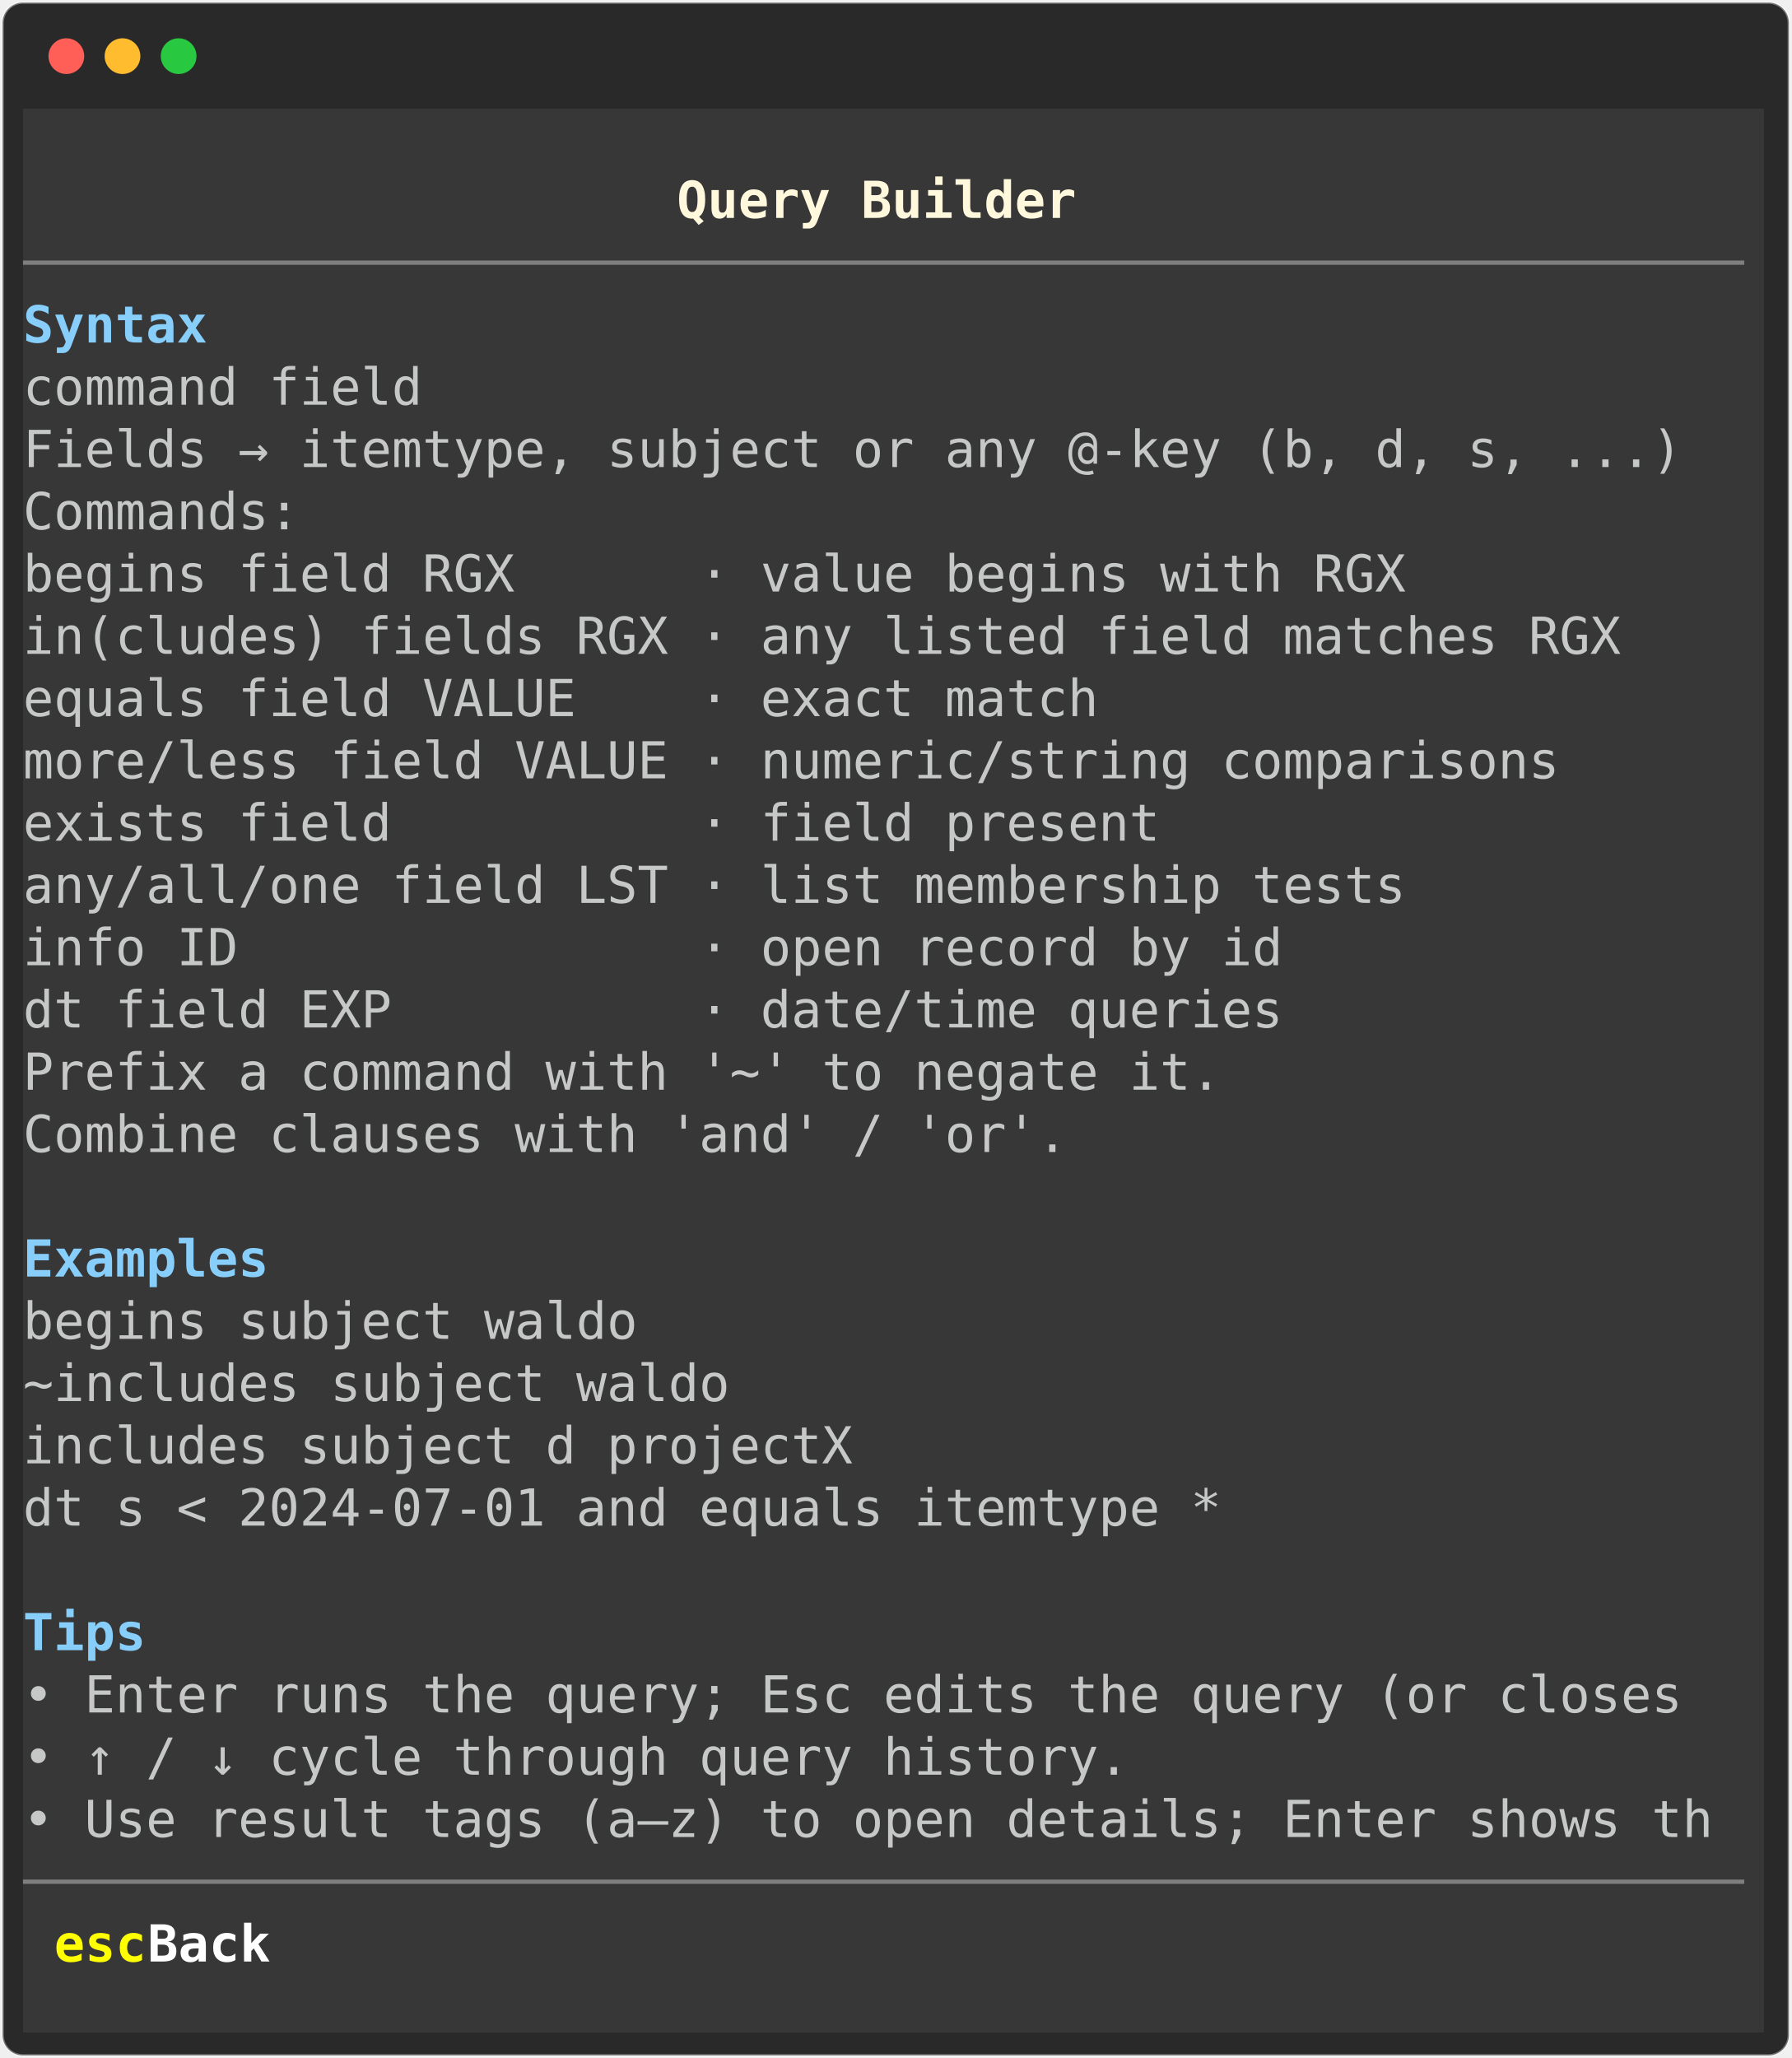
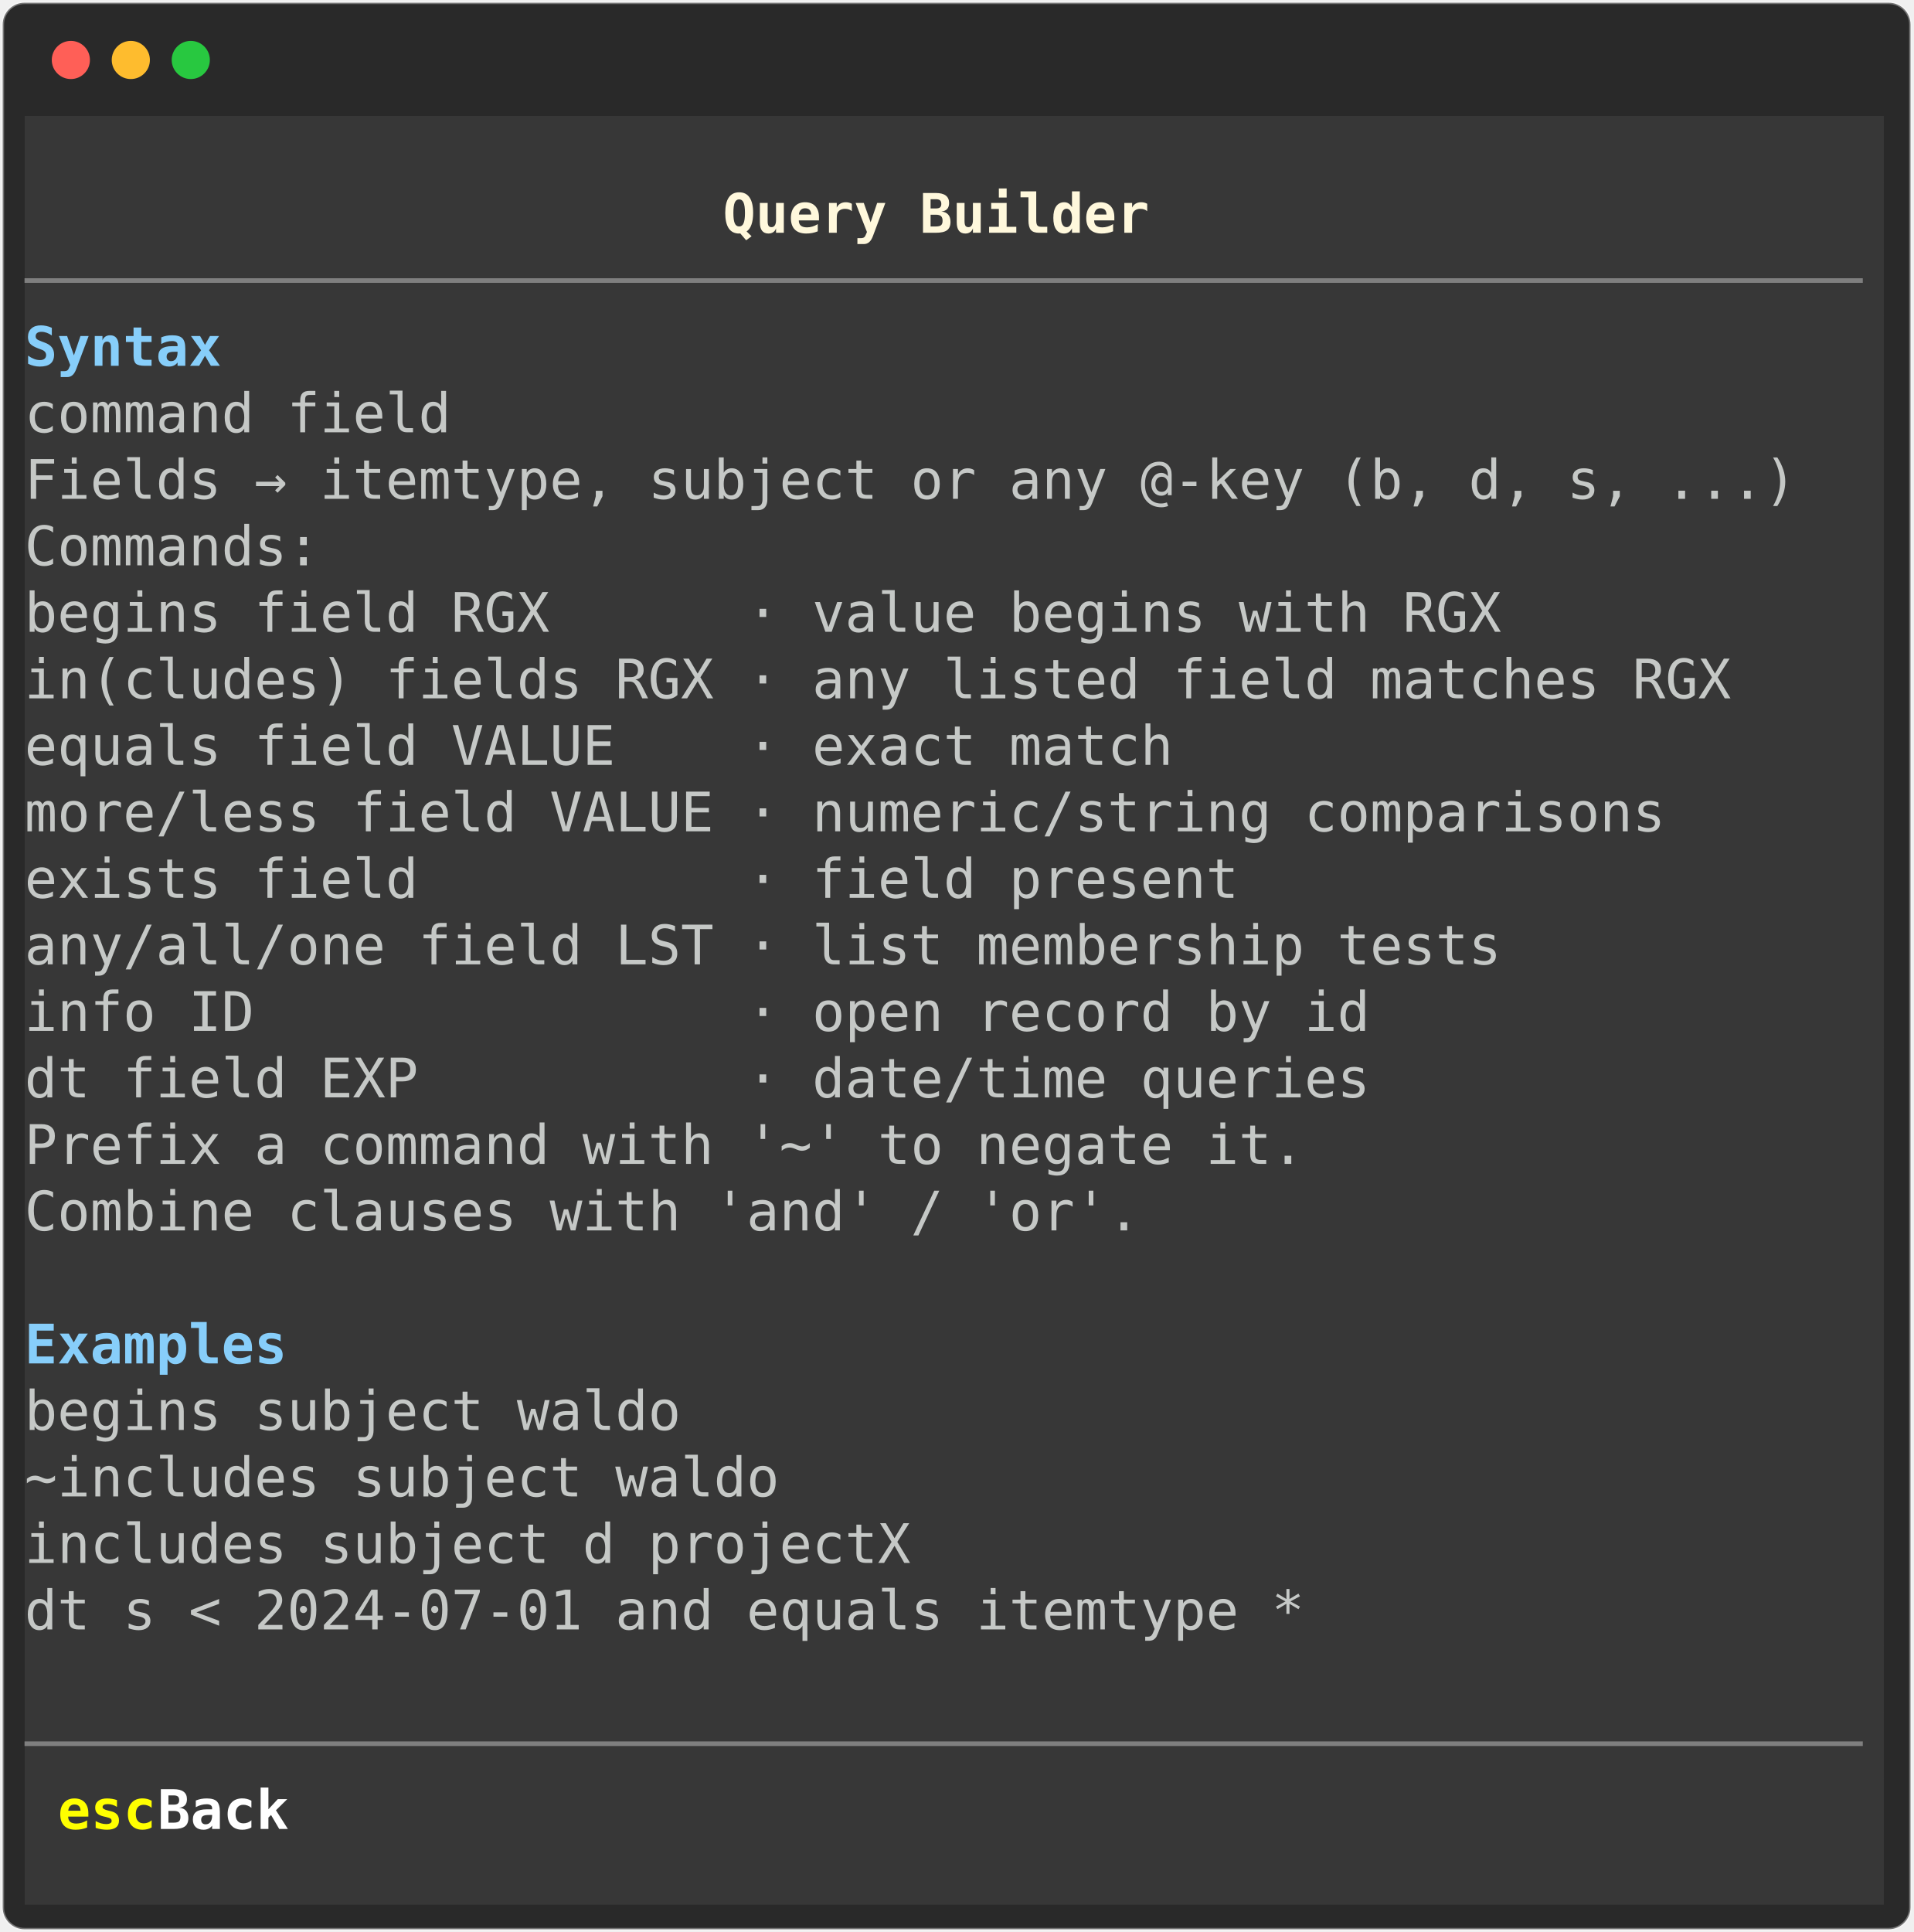
- <svg xmlns="http://www.w3.org/2000/svg" class="rich-terminal" viewBox="0 0 702 806.4">
+ <svg xmlns="http://www.w3.org/2000/svg" class="rich-terminal" viewBox="0 0 702 708.8">
  <style>

    @font-face {
        font-family: "Fira Code";
        src: local("FiraCode-Regular"),
                url("https://cdnjs.cloudflare.com/ajax/libs/firacode/6.2.0/woff2/FiraCode-Regular.woff2") format("woff2"),
                url("https://cdnjs.cloudflare.com/ajax/libs/firacode/6.2.0/woff/FiraCode-Regular.woff") format("woff");
        font-style: normal;
        font-weight: 400;
    }
    @font-face {
        font-family: "Fira Code";
        src: local("FiraCode-Bold"),
                url("https://cdnjs.cloudflare.com/ajax/libs/firacode/6.2.0/woff2/FiraCode-Bold.woff2") format("woff2"),
                url("https://cdnjs.cloudflare.com/ajax/libs/firacode/6.2.0/woff/FiraCode-Bold.woff") format("woff");
        font-style: bold;
        font-weight: 700;
    }

-     .terminal-1961727980-matrix {
+     .terminal-1716469305-matrix {
        font-family: Fira Code, monospace;
        font-size: 20px;
        line-height: 24.4px;
        font-variant-east-asian: full-width;
    }

-     .terminal-1961727980-title {
+     .terminal-1716469305-title {
        font-size: 18px;
        font-weight: bold;
        font-family: arial;
    }

-     .terminal-1961727980-r1 { fill: #c5c8c6 }
- .terminal-1961727980-r2 { fill: #fff8dc;font-weight: bold }
- .terminal-1961727980-r3 { fill: #7f7f7f }
- .terminal-1961727980-r4 { fill: #87cefa;font-weight: bold }
- .terminal-1961727980-r5 { fill: #ffff00;font-weight: bold }
- .terminal-1961727980-r6 { fill: #ffffff;font-weight: bold }
+     .terminal-1716469305-r1 { fill: #c5c8c6 }
+ .terminal-1716469305-r2 { fill: #fff8dc;font-weight: bold }
+ .terminal-1716469305-r3 { fill: #7f7f7f }
+ .terminal-1716469305-r4 { fill: #87cefa;font-weight: bold }
+ .terminal-1716469305-r5 { fill: #ffff00;font-weight: bold }
+ .terminal-1716469305-r6 { fill: #ffffff;font-weight: bold }
    </style>
  <defs>
-     <clipPath id="terminal-1961727980-clip-terminal">
-       <rect x="0" y="0" width="682.2" height="755.4" />
-     </clipPath>
-     <clipPath id="terminal-1961727980-line-0">
+     <clipPath id="terminal-1716469305-clip-terminal">
+       <rect x="0" y="0" width="682.2" height="657.8" />
+     </clipPath>
+     <clipPath id="terminal-1716469305-line-0">
      <rect x="0" y="1.5" width="683.2" height="24.65" />
    </clipPath>
-     <clipPath id="terminal-1961727980-line-1">
+     <clipPath id="terminal-1716469305-line-1">
      <rect x="0" y="25.9" width="683.2" height="24.65" />
    </clipPath>
-     <clipPath id="terminal-1961727980-line-2">
+     <clipPath id="terminal-1716469305-line-2">
      <rect x="0" y="50.3" width="683.2" height="24.65" />
    </clipPath>
-     <clipPath id="terminal-1961727980-line-3">
+     <clipPath id="terminal-1716469305-line-3">
      <rect x="0" y="74.7" width="683.2" height="24.65" />
    </clipPath>
-     <clipPath id="terminal-1961727980-line-4">
+     <clipPath id="terminal-1716469305-line-4">
      <rect x="0" y="99.1" width="683.2" height="24.65" />
    </clipPath>
-     <clipPath id="terminal-1961727980-line-5">
+     <clipPath id="terminal-1716469305-line-5">
      <rect x="0" y="123.5" width="683.2" height="24.65" />
    </clipPath>
-     <clipPath id="terminal-1961727980-line-6">
+     <clipPath id="terminal-1716469305-line-6">
      <rect x="0" y="147.9" width="683.2" height="24.65" />
    </clipPath>
-     <clipPath id="terminal-1961727980-line-7">
+     <clipPath id="terminal-1716469305-line-7">
      <rect x="0" y="172.3" width="683.2" height="24.65" />
    </clipPath>
-     <clipPath id="terminal-1961727980-line-8">
+     <clipPath id="terminal-1716469305-line-8">
      <rect x="0" y="196.7" width="683.2" height="24.65" />
    </clipPath>
-     <clipPath id="terminal-1961727980-line-9">
+     <clipPath id="terminal-1716469305-line-9">
      <rect x="0" y="221.1" width="683.2" height="24.65" />
    </clipPath>
-     <clipPath id="terminal-1961727980-line-10">
+     <clipPath id="terminal-1716469305-line-10">
      <rect x="0" y="245.5" width="683.2" height="24.65" />
    </clipPath>
-     <clipPath id="terminal-1961727980-line-11">
+     <clipPath id="terminal-1716469305-line-11">
      <rect x="0" y="269.9" width="683.2" height="24.65" />
    </clipPath>
-     <clipPath id="terminal-1961727980-line-12">
+     <clipPath id="terminal-1716469305-line-12">
      <rect x="0" y="294.3" width="683.2" height="24.65" />
    </clipPath>
-     <clipPath id="terminal-1961727980-line-13">
+     <clipPath id="terminal-1716469305-line-13">
      <rect x="0" y="318.7" width="683.2" height="24.65" />
    </clipPath>
-     <clipPath id="terminal-1961727980-line-14">
+     <clipPath id="terminal-1716469305-line-14">
      <rect x="0" y="343.1" width="683.2" height="24.65" />
    </clipPath>
-     <clipPath id="terminal-1961727980-line-15">
+     <clipPath id="terminal-1716469305-line-15">
      <rect x="0" y="367.5" width="683.2" height="24.65" />
    </clipPath>
-     <clipPath id="terminal-1961727980-line-16">
+     <clipPath id="terminal-1716469305-line-16">
      <rect x="0" y="391.9" width="683.2" height="24.65" />
    </clipPath>
-     <clipPath id="terminal-1961727980-line-17">
+     <clipPath id="terminal-1716469305-line-17">
      <rect x="0" y="416.3" width="683.2" height="24.65" />
    </clipPath>
-     <clipPath id="terminal-1961727980-line-18">
+     <clipPath id="terminal-1716469305-line-18">
      <rect x="0" y="440.7" width="683.2" height="24.65" />
    </clipPath>
-     <clipPath id="terminal-1961727980-line-19">
+     <clipPath id="terminal-1716469305-line-19">
      <rect x="0" y="465.1" width="683.2" height="24.65" />
    </clipPath>
-     <clipPath id="terminal-1961727980-line-20">
+     <clipPath id="terminal-1716469305-line-20">
      <rect x="0" y="489.5" width="683.2" height="24.65" />
    </clipPath>
-     <clipPath id="terminal-1961727980-line-21">
+     <clipPath id="terminal-1716469305-line-21">
      <rect x="0" y="513.9" width="683.2" height="24.65" />
    </clipPath>
-     <clipPath id="terminal-1961727980-line-22">
+     <clipPath id="terminal-1716469305-line-22">
      <rect x="0" y="538.3" width="683.2" height="24.65" />
    </clipPath>
-     <clipPath id="terminal-1961727980-line-23">
+     <clipPath id="terminal-1716469305-line-23">
      <rect x="0" y="562.7" width="683.2" height="24.65" />
    </clipPath>
-     <clipPath id="terminal-1961727980-line-24">
+     <clipPath id="terminal-1716469305-line-24">
      <rect x="0" y="587.1" width="683.2" height="24.65" />
    </clipPath>
-     <clipPath id="terminal-1961727980-line-25">
+     <clipPath id="terminal-1716469305-line-25">
      <rect x="0" y="611.5" width="683.2" height="24.65" />
    </clipPath>
-     <clipPath id="terminal-1961727980-line-26">
-       <rect x="0" y="635.9" width="683.2" height="24.65" />
-     </clipPath>
-     <clipPath id="terminal-1961727980-line-27">
-       <rect x="0" y="660.3" width="683.2" height="24.65" />
-     </clipPath>
-     <clipPath id="terminal-1961727980-line-28">
-       <rect x="0" y="684.7" width="683.2" height="24.65" />
-     </clipPath>
-     <clipPath id="terminal-1961727980-line-29">
-       <rect x="0" y="709.1" width="683.2" height="24.65" />
-     </clipPath>
  </defs>
-   <rect fill="#292929" stroke="rgba(255,255,255,0.35)" stroke-width="1" x="1" y="1" width="700" height="804.4" rx="8" />
+   <rect fill="#292929" stroke="rgba(255,255,255,0.35)" stroke-width="1" x="1" y="1" width="700" height="706.8" rx="8" />
  <g transform="translate(26,22)">
    <circle cx="0" cy="0" r="7" fill="#ff5f57" />
    <circle cx="22" cy="0" r="7" fill="#febc2e" />
    <circle cx="44" cy="0" r="7" fill="#28c840" />
  </g>
-   <g transform="translate(9, 41)" clip-path="url(#terminal-1961727980-clip-terminal)">
+   <g transform="translate(9, 41)" clip-path="url(#terminal-1716469305-clip-terminal)">
    <rect fill="#373737" x="0" y="1.5" width="683.2" height="24.65" shape-rendering="crispEdges" />
    <rect fill="#373737" x="0" y="25.9" width="12.2" height="24.65" shape-rendering="crispEdges" />
    <rect fill="#373737" x="12.2" y="25.9" width="244" height="24.65" shape-rendering="crispEdges" />
    <rect fill="#373737" x="256.2" y="25.9" width="158.6" height="24.65" shape-rendering="crispEdges" />
    <rect fill="#373737" x="414.8" y="25.9" width="256.2" height="24.65" shape-rendering="crispEdges" />
    <rect fill="#373737" x="671" y="25.9" width="12.2" height="24.65" shape-rendering="crispEdges" />
    <rect fill="#373737" x="0" y="50.3" width="683.2" height="24.65" shape-rendering="crispEdges" />
    <rect fill="#373737" x="0" y="74.7" width="73.2" height="24.65" shape-rendering="crispEdges" />
    <rect fill="#373737" x="73.2" y="74.7" width="610" height="24.65" shape-rendering="crispEdges" />
    <rect fill="#373737" x="0" y="99.1" width="183" height="24.65" shape-rendering="crispEdges" />
    <rect fill="#373737" x="183" y="99.1" width="500.2" height="24.65" shape-rendering="crispEdges" />
    <rect fill="#373737" x="0" y="123.5" width="671" height="24.65" shape-rendering="crispEdges" />
    <rect fill="#373737" x="671" y="123.5" width="12.2" height="24.65" shape-rendering="crispEdges" />
    <rect fill="#373737" x="0" y="147.9" width="122" height="24.65" shape-rendering="crispEdges" />
    <rect fill="#373737" x="122" y="147.9" width="561.2" height="24.65" shape-rendering="crispEdges" />
    <rect fill="#373737" x="0" y="172.3" width="585.6" height="24.65" shape-rendering="crispEdges" />
    <rect fill="#373737" x="585.6" y="172.3" width="97.6" height="24.65" shape-rendering="crispEdges" />
    <rect fill="#373737" x="0" y="196.7" width="671" height="24.65" shape-rendering="crispEdges" />
    <rect fill="#373737" x="671" y="196.7" width="12.2" height="24.65" shape-rendering="crispEdges" />
    <rect fill="#373737" x="0" y="221.1" width="463.6" height="24.65" shape-rendering="crispEdges" />
    <rect fill="#373737" x="463.6" y="221.1" width="219.6" height="24.65" shape-rendering="crispEdges" />
    <rect fill="#373737" x="0" y="245.5" width="646.6" height="24.65" shape-rendering="crispEdges" />
    <rect fill="#373737" x="646.6" y="245.5" width="36.6" height="24.65" shape-rendering="crispEdges" />
    <rect fill="#373737" x="0" y="269.9" width="488" height="24.65" shape-rendering="crispEdges" />
    <rect fill="#373737" x="488" y="269.9" width="195.2" height="24.65" shape-rendering="crispEdges" />
    <rect fill="#373737" x="0" y="294.3" width="585.6" height="24.65" shape-rendering="crispEdges" />
    <rect fill="#373737" x="585.6" y="294.3" width="97.6" height="24.65" shape-rendering="crispEdges" />
    <rect fill="#373737" x="0" y="318.7" width="536.8" height="24.65" shape-rendering="crispEdges" />
    <rect fill="#373737" x="536.8" y="318.7" width="146.4" height="24.65" shape-rendering="crispEdges" />
    <rect fill="#373737" x="0" y="343.1" width="536.8" height="24.65" shape-rendering="crispEdges" />
    <rect fill="#373737" x="536.8" y="343.1" width="146.4" height="24.65" shape-rendering="crispEdges" />
-     <rect fill="#373737" x="0" y="367.5" width="500.2" height="24.65" shape-rendering="crispEdges" />
-     <rect fill="#373737" x="500.2" y="367.5" width="183" height="24.65" shape-rendering="crispEdges" />
+     <rect fill="#373737" x="0" y="367.5" width="488" height="24.65" shape-rendering="crispEdges" />
+     <rect fill="#373737" x="488" y="367.5" width="195.2" height="24.65" shape-rendering="crispEdges" />
    <rect fill="#373737" x="0" y="391.9" width="427" height="24.65" shape-rendering="crispEdges" />
    <rect fill="#373737" x="427" y="391.9" width="256.2" height="24.65" shape-rendering="crispEdges" />
    <rect fill="#373737" x="0" y="416.3" width="683.2" height="24.65" shape-rendering="crispEdges" />
    <rect fill="#373737" x="0" y="440.7" width="97.6" height="24.65" shape-rendering="crispEdges" />
    <rect fill="#373737" x="97.6" y="440.7" width="585.6" height="24.65" shape-rendering="crispEdges" />
    <rect fill="#373737" x="0" y="465.1" width="256.2" height="24.65" shape-rendering="crispEdges" />
    <rect fill="#373737" x="256.2" y="465.1" width="427" height="24.65" shape-rendering="crispEdges" />
    <rect fill="#373737" x="0" y="489.5" width="292.8" height="24.65" shape-rendering="crispEdges" />
    <rect fill="#373737" x="292.8" y="489.5" width="390.4" height="24.65" shape-rendering="crispEdges" />
    <rect fill="#373737" x="0" y="513.9" width="341.6" height="24.65" shape-rendering="crispEdges" />
    <rect fill="#373737" x="341.6" y="513.9" width="341.6" height="24.65" shape-rendering="crispEdges" />
    <rect fill="#373737" x="0" y="538.3" width="488" height="24.65" shape-rendering="crispEdges" />
    <rect fill="#373737" x="488" y="538.3" width="195.2" height="24.65" shape-rendering="crispEdges" />
    <rect fill="#373737" x="0" y="562.7" width="683.2" height="24.65" shape-rendering="crispEdges" />
-     <rect fill="#373737" x="0" y="587.1" width="48.8" height="24.65" shape-rendering="crispEdges" />
-     <rect fill="#373737" x="48.8" y="587.1" width="634.4" height="24.65" shape-rendering="crispEdges" />
-     <rect fill="#373737" x="0" y="611.5" width="683.2" height="24.65" shape-rendering="crispEdges" />
-     <rect fill="#373737" x="0" y="635.9" width="451.4" height="24.65" shape-rendering="crispEdges" />
-     <rect fill="#373737" x="451.4" y="635.9" width="231.8" height="24.65" shape-rendering="crispEdges" />
-     <rect fill="#373737" x="0" y="660.3" width="683.2" height="24.65" shape-rendering="crispEdges" />
-     <rect fill="#373737" x="0" y="684.7" width="683.2" height="24.65" shape-rendering="crispEdges" />
-     <rect fill="#373737" x="0" y="709.1" width="12.2" height="24.65" shape-rendering="crispEdges" />
-     <rect fill="#373737" x="12.2" y="709.1" width="36.6" height="24.65" shape-rendering="crispEdges" />
-     <rect fill="#373737" x="48.8" y="709.1" width="61" height="24.65" shape-rendering="crispEdges" />
-     <rect fill="#373737" x="109.8" y="709.1" width="561.2" height="24.65" shape-rendering="crispEdges" />
-     <rect fill="#373737" x="671" y="709.1" width="12.2" height="24.65" shape-rendering="crispEdges" />
-     <rect fill="#373737" x="0" y="733.5" width="683.2" height="24.65" shape-rendering="crispEdges" />
-     <g class="terminal-1961727980-matrix">
-       <text class="terminal-1961727980-r1" x="683.2" y="20" textLength="12.2" clip-path="url(#terminal-1961727980-line-0)">
- </text>
-       <text class="terminal-1961727980-r2" x="256.2" y="44.4" textLength="158.6" clip-path="url(#terminal-1961727980-line-1)">Query Builder</text>
-       <text class="terminal-1961727980-r1" x="683.2" y="44.4" textLength="12.2" clip-path="url(#terminal-1961727980-line-1)">
- </text>
-       <text class="terminal-1961727980-r3" x="0" y="68.8" textLength="683.2" clip-path="url(#terminal-1961727980-line-2)">────────────────────────────────────────────────────────</text>
-       <text class="terminal-1961727980-r1" x="683.2" y="68.8" textLength="12.2" clip-path="url(#terminal-1961727980-line-2)">
- </text>
-       <text class="terminal-1961727980-r4" x="0" y="93.2" textLength="73.2" clip-path="url(#terminal-1961727980-line-3)">Syntax</text>
-       <text class="terminal-1961727980-r1" x="683.2" y="93.2" textLength="12.2" clip-path="url(#terminal-1961727980-line-3)">
- </text>
-       <text class="terminal-1961727980-r1" x="0" y="117.6" textLength="183" clip-path="url(#terminal-1961727980-line-4)"> command field </text>
-       <text class="terminal-1961727980-r1" x="683.2" y="117.6" textLength="12.2" clip-path="url(#terminal-1961727980-line-4)">
- </text>
-       <text class="terminal-1961727980-r1" x="0" y="142" textLength="671" clip-path="url(#terminal-1961727980-line-5)"> Fields → itemtype, subject or any @-key (b, d, s, ...)</text>
-       <text class="terminal-1961727980-r1" x="683.2" y="142" textLength="12.2" clip-path="url(#terminal-1961727980-line-5)">
- </text>
-       <text class="terminal-1961727980-r1" x="0" y="166.4" textLength="122" clip-path="url(#terminal-1961727980-line-6)"> Commands:</text>
-       <text class="terminal-1961727980-r1" x="683.2" y="166.4" textLength="12.2" clip-path="url(#terminal-1961727980-line-6)">
- </text>
-       <text class="terminal-1961727980-r1" x="0" y="190.8" textLength="585.6" clip-path="url(#terminal-1961727980-line-7)">   begins field RGX      · value begins with RGX</text>
-       <text class="terminal-1961727980-r1" x="683.2" y="190.8" textLength="12.2" clip-path="url(#terminal-1961727980-line-7)">
- </text>
-       <text class="terminal-1961727980-r1" x="0" y="215.2" textLength="671" clip-path="url(#terminal-1961727980-line-8)">   in(cludes) fields RGX · any listed field matches RGX</text>
-       <text class="terminal-1961727980-r1" x="683.2" y="215.2" textLength="12.2" clip-path="url(#terminal-1961727980-line-8)">
- </text>
-       <text class="terminal-1961727980-r1" x="0" y="239.6" textLength="463.6" clip-path="url(#terminal-1961727980-line-9)">   equals field VALUE    · exact match</text>
-       <text class="terminal-1961727980-r1" x="683.2" y="239.6" textLength="12.2" clip-path="url(#terminal-1961727980-line-9)">
- </text>
-       <text class="terminal-1961727980-r1" x="0" y="264" textLength="646.6" clip-path="url(#terminal-1961727980-line-10)">   more/less field VALUE · numeric/string comparisons</text>
-       <text class="terminal-1961727980-r1" x="683.2" y="264" textLength="12.2" clip-path="url(#terminal-1961727980-line-10)">
- </text>
-       <text class="terminal-1961727980-r1" x="0" y="288.4" textLength="488" clip-path="url(#terminal-1961727980-line-11)">   exists field          · field present</text>
-       <text class="terminal-1961727980-r1" x="683.2" y="288.4" textLength="12.2" clip-path="url(#terminal-1961727980-line-11)">
- </text>
-       <text class="terminal-1961727980-r1" x="0" y="312.8" textLength="585.6" clip-path="url(#terminal-1961727980-line-12)">   any/all/one field LST · list membership tests</text>
-       <text class="terminal-1961727980-r1" x="683.2" y="312.8" textLength="12.2" clip-path="url(#terminal-1961727980-line-12)">
- </text>
-       <text class="terminal-1961727980-r1" x="0" y="337.2" textLength="536.8" clip-path="url(#terminal-1961727980-line-13)">   info ID               · open record by id</text>
-       <text class="terminal-1961727980-r1" x="683.2" y="337.2" textLength="12.2" clip-path="url(#terminal-1961727980-line-13)">
- </text>
-       <text class="terminal-1961727980-r1" x="0" y="361.6" textLength="536.8" clip-path="url(#terminal-1961727980-line-14)">   dt field EXP          · date/time queries</text>
-       <text class="terminal-1961727980-r1" x="683.2" y="361.6" textLength="12.2" clip-path="url(#terminal-1961727980-line-14)">
- </text>
-       <text class="terminal-1961727980-r1" x="0" y="386" textLength="500.2" clip-path="url(#terminal-1961727980-line-15)"> Prefix a command with '~' to negate it. </text>
-       <text class="terminal-1961727980-r1" x="683.2" y="386" textLength="12.2" clip-path="url(#terminal-1961727980-line-15)">
- </text>
-       <text class="terminal-1961727980-r1" x="0" y="410.4" textLength="427" clip-path="url(#terminal-1961727980-line-16)"> Combine clauses with 'and' / 'or'.</text>
-       <text class="terminal-1961727980-r1" x="683.2" y="410.4" textLength="12.2" clip-path="url(#terminal-1961727980-line-16)">
- </text>
-       <text class="terminal-1961727980-r1" x="683.2" y="434.8" textLength="12.2" clip-path="url(#terminal-1961727980-line-17)">
- </text>
-       <text class="terminal-1961727980-r4" x="0" y="459.2" textLength="97.6" clip-path="url(#terminal-1961727980-line-18)">Examples</text>
-       <text class="terminal-1961727980-r1" x="683.2" y="459.2" textLength="12.2" clip-path="url(#terminal-1961727980-line-18)">
- </text>
-       <text class="terminal-1961727980-r1" x="0" y="483.6" textLength="256.2" clip-path="url(#terminal-1961727980-line-19)"> begins subject waldo</text>
-       <text class="terminal-1961727980-r1" x="683.2" y="483.6" textLength="12.2" clip-path="url(#terminal-1961727980-line-19)">
- </text>
-       <text class="terminal-1961727980-r1" x="0" y="508" textLength="292.8" clip-path="url(#terminal-1961727980-line-20)"> ~includes subject waldo</text>
-       <text class="terminal-1961727980-r1" x="683.2" y="508" textLength="12.2" clip-path="url(#terminal-1961727980-line-20)">
- </text>
-       <text class="terminal-1961727980-r1" x="0" y="532.4" textLength="341.6" clip-path="url(#terminal-1961727980-line-21)"> includes subject d projectX</text>
-       <text class="terminal-1961727980-r1" x="683.2" y="532.4" textLength="12.2" clip-path="url(#terminal-1961727980-line-21)">
- </text>
-       <text class="terminal-1961727980-r1" x="0" y="556.8" textLength="488" clip-path="url(#terminal-1961727980-line-22)"> dt s &lt; 2024-07-01 and equals itemtype *</text>
-       <text class="terminal-1961727980-r1" x="683.2" y="556.8" textLength="12.2" clip-path="url(#terminal-1961727980-line-22)">
- </text>
-       <text class="terminal-1961727980-r1" x="683.2" y="581.2" textLength="12.2" clip-path="url(#terminal-1961727980-line-23)">
- </text>
-       <text class="terminal-1961727980-r4" x="0" y="605.6" textLength="48.8" clip-path="url(#terminal-1961727980-line-24)">Tips</text>
-       <text class="terminal-1961727980-r1" x="683.2" y="605.6" textLength="12.2" clip-path="url(#terminal-1961727980-line-24)">
- </text>
-       <text class="terminal-1961727980-r1" x="0" y="630" textLength="683.2" clip-path="url(#terminal-1961727980-line-25)"> • Enter runs the query; Esc edits the query (or closes </text>
-       <text class="terminal-1961727980-r1" x="683.2" y="630" textLength="12.2" clip-path="url(#terminal-1961727980-line-25)">
- </text>
-       <text class="terminal-1961727980-r1" x="0" y="654.4" textLength="451.4" clip-path="url(#terminal-1961727980-line-26)"> • ↑ / ↓ cycle through query history.</text>
-       <text class="terminal-1961727980-r1" x="683.2" y="654.4" textLength="12.2" clip-path="url(#terminal-1961727980-line-26)">
- </text>
-       <text class="terminal-1961727980-r1" x="0" y="678.8" textLength="683.2" clip-path="url(#terminal-1961727980-line-27)"> • Use result tags (a–z) to open details; Enter shows th</text>
-       <text class="terminal-1961727980-r1" x="683.2" y="678.8" textLength="12.2" clip-path="url(#terminal-1961727980-line-27)">
- </text>
-       <text class="terminal-1961727980-r3" x="0" y="703.2" textLength="683.2" clip-path="url(#terminal-1961727980-line-28)">────────────────────────────────────────────────────────</text>
-       <text class="terminal-1961727980-r1" x="683.2" y="703.2" textLength="12.2" clip-path="url(#terminal-1961727980-line-28)">
- </text>
-       <text class="terminal-1961727980-r5" x="12.2" y="727.6" textLength="36.6" clip-path="url(#terminal-1961727980-line-29)">esc</text>
-       <text class="terminal-1961727980-r6" x="48.8" y="727.6" textLength="61" clip-path="url(#terminal-1961727980-line-29)"> Back</text>
-       <text class="terminal-1961727980-r1" x="683.2" y="727.6" textLength="12.2" clip-path="url(#terminal-1961727980-line-29)">
+     <rect fill="#373737" x="0" y="587.1" width="683.2" height="24.65" shape-rendering="crispEdges" />
+     <rect fill="#373737" x="0" y="611.5" width="12.2" height="24.65" shape-rendering="crispEdges" />
+     <rect fill="#373737" x="12.2" y="611.5" width="36.6" height="24.65" shape-rendering="crispEdges" />
+     <rect fill="#373737" x="48.8" y="611.5" width="61" height="24.65" shape-rendering="crispEdges" />
+     <rect fill="#373737" x="109.8" y="611.5" width="561.2" height="24.65" shape-rendering="crispEdges" />
+     <rect fill="#373737" x="671" y="611.5" width="12.2" height="24.65" shape-rendering="crispEdges" />
+     <rect fill="#373737" x="0" y="635.9" width="683.2" height="24.65" shape-rendering="crispEdges" />
+     <g class="terminal-1716469305-matrix">
+       <text class="terminal-1716469305-r1" x="683.2" y="20" textLength="12.2" clip-path="url(#terminal-1716469305-line-0)">
+ </text>
+       <text class="terminal-1716469305-r2" x="256.2" y="44.4" textLength="158.6" clip-path="url(#terminal-1716469305-line-1)">Query Builder</text>
+       <text class="terminal-1716469305-r1" x="683.2" y="44.4" textLength="12.2" clip-path="url(#terminal-1716469305-line-1)">
+ </text>
+       <text class="terminal-1716469305-r3" x="0" y="68.8" textLength="683.2" clip-path="url(#terminal-1716469305-line-2)">────────────────────────────────────────────────────────</text>
+       <text class="terminal-1716469305-r1" x="683.2" y="68.8" textLength="12.2" clip-path="url(#terminal-1716469305-line-2)">
+ </text>
+       <text class="terminal-1716469305-r4" x="0" y="93.2" textLength="73.2" clip-path="url(#terminal-1716469305-line-3)">Syntax</text>
+       <text class="terminal-1716469305-r1" x="683.2" y="93.2" textLength="12.2" clip-path="url(#terminal-1716469305-line-3)">
+ </text>
+       <text class="terminal-1716469305-r1" x="0" y="117.6" textLength="183" clip-path="url(#terminal-1716469305-line-4)"> command field </text>
+       <text class="terminal-1716469305-r1" x="683.2" y="117.6" textLength="12.2" clip-path="url(#terminal-1716469305-line-4)">
+ </text>
+       <text class="terminal-1716469305-r1" x="0" y="142" textLength="671" clip-path="url(#terminal-1716469305-line-5)"> Fields → itemtype, subject or any @-key (b, d, s, ...)</text>
+       <text class="terminal-1716469305-r1" x="683.2" y="142" textLength="12.2" clip-path="url(#terminal-1716469305-line-5)">
+ </text>
+       <text class="terminal-1716469305-r1" x="0" y="166.4" textLength="122" clip-path="url(#terminal-1716469305-line-6)"> Commands:</text>
+       <text class="terminal-1716469305-r1" x="683.2" y="166.4" textLength="12.2" clip-path="url(#terminal-1716469305-line-6)">
+ </text>
+       <text class="terminal-1716469305-r1" x="0" y="190.8" textLength="585.6" clip-path="url(#terminal-1716469305-line-7)">   begins field RGX      · value begins with RGX</text>
+       <text class="terminal-1716469305-r1" x="683.2" y="190.8" textLength="12.2" clip-path="url(#terminal-1716469305-line-7)">
+ </text>
+       <text class="terminal-1716469305-r1" x="0" y="215.2" textLength="671" clip-path="url(#terminal-1716469305-line-8)">   in(cludes) fields RGX · any listed field matches RGX</text>
+       <text class="terminal-1716469305-r1" x="683.2" y="215.2" textLength="12.2" clip-path="url(#terminal-1716469305-line-8)">
+ </text>
+       <text class="terminal-1716469305-r1" x="0" y="239.6" textLength="463.6" clip-path="url(#terminal-1716469305-line-9)">   equals field VALUE    · exact match</text>
+       <text class="terminal-1716469305-r1" x="683.2" y="239.6" textLength="12.2" clip-path="url(#terminal-1716469305-line-9)">
+ </text>
+       <text class="terminal-1716469305-r1" x="0" y="264" textLength="646.6" clip-path="url(#terminal-1716469305-line-10)">   more/less field VALUE · numeric/string comparisons</text>
+       <text class="terminal-1716469305-r1" x="683.2" y="264" textLength="12.2" clip-path="url(#terminal-1716469305-line-10)">
+ </text>
+       <text class="terminal-1716469305-r1" x="0" y="288.4" textLength="488" clip-path="url(#terminal-1716469305-line-11)">   exists field          · field present</text>
+       <text class="terminal-1716469305-r1" x="683.2" y="288.4" textLength="12.2" clip-path="url(#terminal-1716469305-line-11)">
+ </text>
+       <text class="terminal-1716469305-r1" x="0" y="312.8" textLength="585.6" clip-path="url(#terminal-1716469305-line-12)">   any/all/one field LST · list membership tests</text>
+       <text class="terminal-1716469305-r1" x="683.2" y="312.8" textLength="12.2" clip-path="url(#terminal-1716469305-line-12)">
+ </text>
+       <text class="terminal-1716469305-r1" x="0" y="337.2" textLength="536.8" clip-path="url(#terminal-1716469305-line-13)">   info ID               · open record by id</text>
+       <text class="terminal-1716469305-r1" x="683.2" y="337.2" textLength="12.2" clip-path="url(#terminal-1716469305-line-13)">
+ </text>
+       <text class="terminal-1716469305-r1" x="0" y="361.6" textLength="536.8" clip-path="url(#terminal-1716469305-line-14)">   dt field EXP          · date/time queries</text>
+       <text class="terminal-1716469305-r1" x="683.2" y="361.6" textLength="12.2" clip-path="url(#terminal-1716469305-line-14)">
+ </text>
+       <text class="terminal-1716469305-r1" x="0" y="386" textLength="488" clip-path="url(#terminal-1716469305-line-15)"> Prefix a command with '~' to negate it.</text>
+       <text class="terminal-1716469305-r1" x="683.2" y="386" textLength="12.2" clip-path="url(#terminal-1716469305-line-15)">
+ </text>
+       <text class="terminal-1716469305-r1" x="0" y="410.4" textLength="427" clip-path="url(#terminal-1716469305-line-16)"> Combine clauses with 'and' / 'or'.</text>
+       <text class="terminal-1716469305-r1" x="683.2" y="410.4" textLength="12.2" clip-path="url(#terminal-1716469305-line-16)">
+ </text>
+       <text class="terminal-1716469305-r1" x="683.2" y="434.8" textLength="12.2" clip-path="url(#terminal-1716469305-line-17)">
+ </text>
+       <text class="terminal-1716469305-r4" x="0" y="459.2" textLength="97.6" clip-path="url(#terminal-1716469305-line-18)">Examples</text>
+       <text class="terminal-1716469305-r1" x="683.2" y="459.2" textLength="12.2" clip-path="url(#terminal-1716469305-line-18)">
+ </text>
+       <text class="terminal-1716469305-r1" x="0" y="483.6" textLength="256.2" clip-path="url(#terminal-1716469305-line-19)"> begins subject waldo</text>
+       <text class="terminal-1716469305-r1" x="683.2" y="483.6" textLength="12.2" clip-path="url(#terminal-1716469305-line-19)">
+ </text>
+       <text class="terminal-1716469305-r1" x="0" y="508" textLength="292.8" clip-path="url(#terminal-1716469305-line-20)"> ~includes subject waldo</text>
+       <text class="terminal-1716469305-r1" x="683.2" y="508" textLength="12.2" clip-path="url(#terminal-1716469305-line-20)">
+ </text>
+       <text class="terminal-1716469305-r1" x="0" y="532.4" textLength="341.6" clip-path="url(#terminal-1716469305-line-21)"> includes subject d projectX</text>
+       <text class="terminal-1716469305-r1" x="683.2" y="532.4" textLength="12.2" clip-path="url(#terminal-1716469305-line-21)">
+ </text>
+       <text class="terminal-1716469305-r1" x="0" y="556.8" textLength="488" clip-path="url(#terminal-1716469305-line-22)"> dt s &lt; 2024-07-01 and equals itemtype *</text>
+       <text class="terminal-1716469305-r1" x="683.2" y="556.8" textLength="12.2" clip-path="url(#terminal-1716469305-line-22)">
+ </text>
+       <text class="terminal-1716469305-r1" x="683.2" y="581.2" textLength="12.2" clip-path="url(#terminal-1716469305-line-23)">
+ </text>
+       <text class="terminal-1716469305-r3" x="0" y="605.6" textLength="683.2" clip-path="url(#terminal-1716469305-line-24)">────────────────────────────────────────────────────────</text>
+       <text class="terminal-1716469305-r1" x="683.2" y="605.6" textLength="12.2" clip-path="url(#terminal-1716469305-line-24)">
+ </text>
+       <text class="terminal-1716469305-r5" x="12.2" y="630" textLength="36.6" clip-path="url(#terminal-1716469305-line-25)">esc</text>
+       <text class="terminal-1716469305-r6" x="48.8" y="630" textLength="61" clip-path="url(#terminal-1716469305-line-25)"> Back</text>
+       <text class="terminal-1716469305-r1" x="683.2" y="630" textLength="12.2" clip-path="url(#terminal-1716469305-line-25)">
</text>
    </g>
  </g>
</svg>
